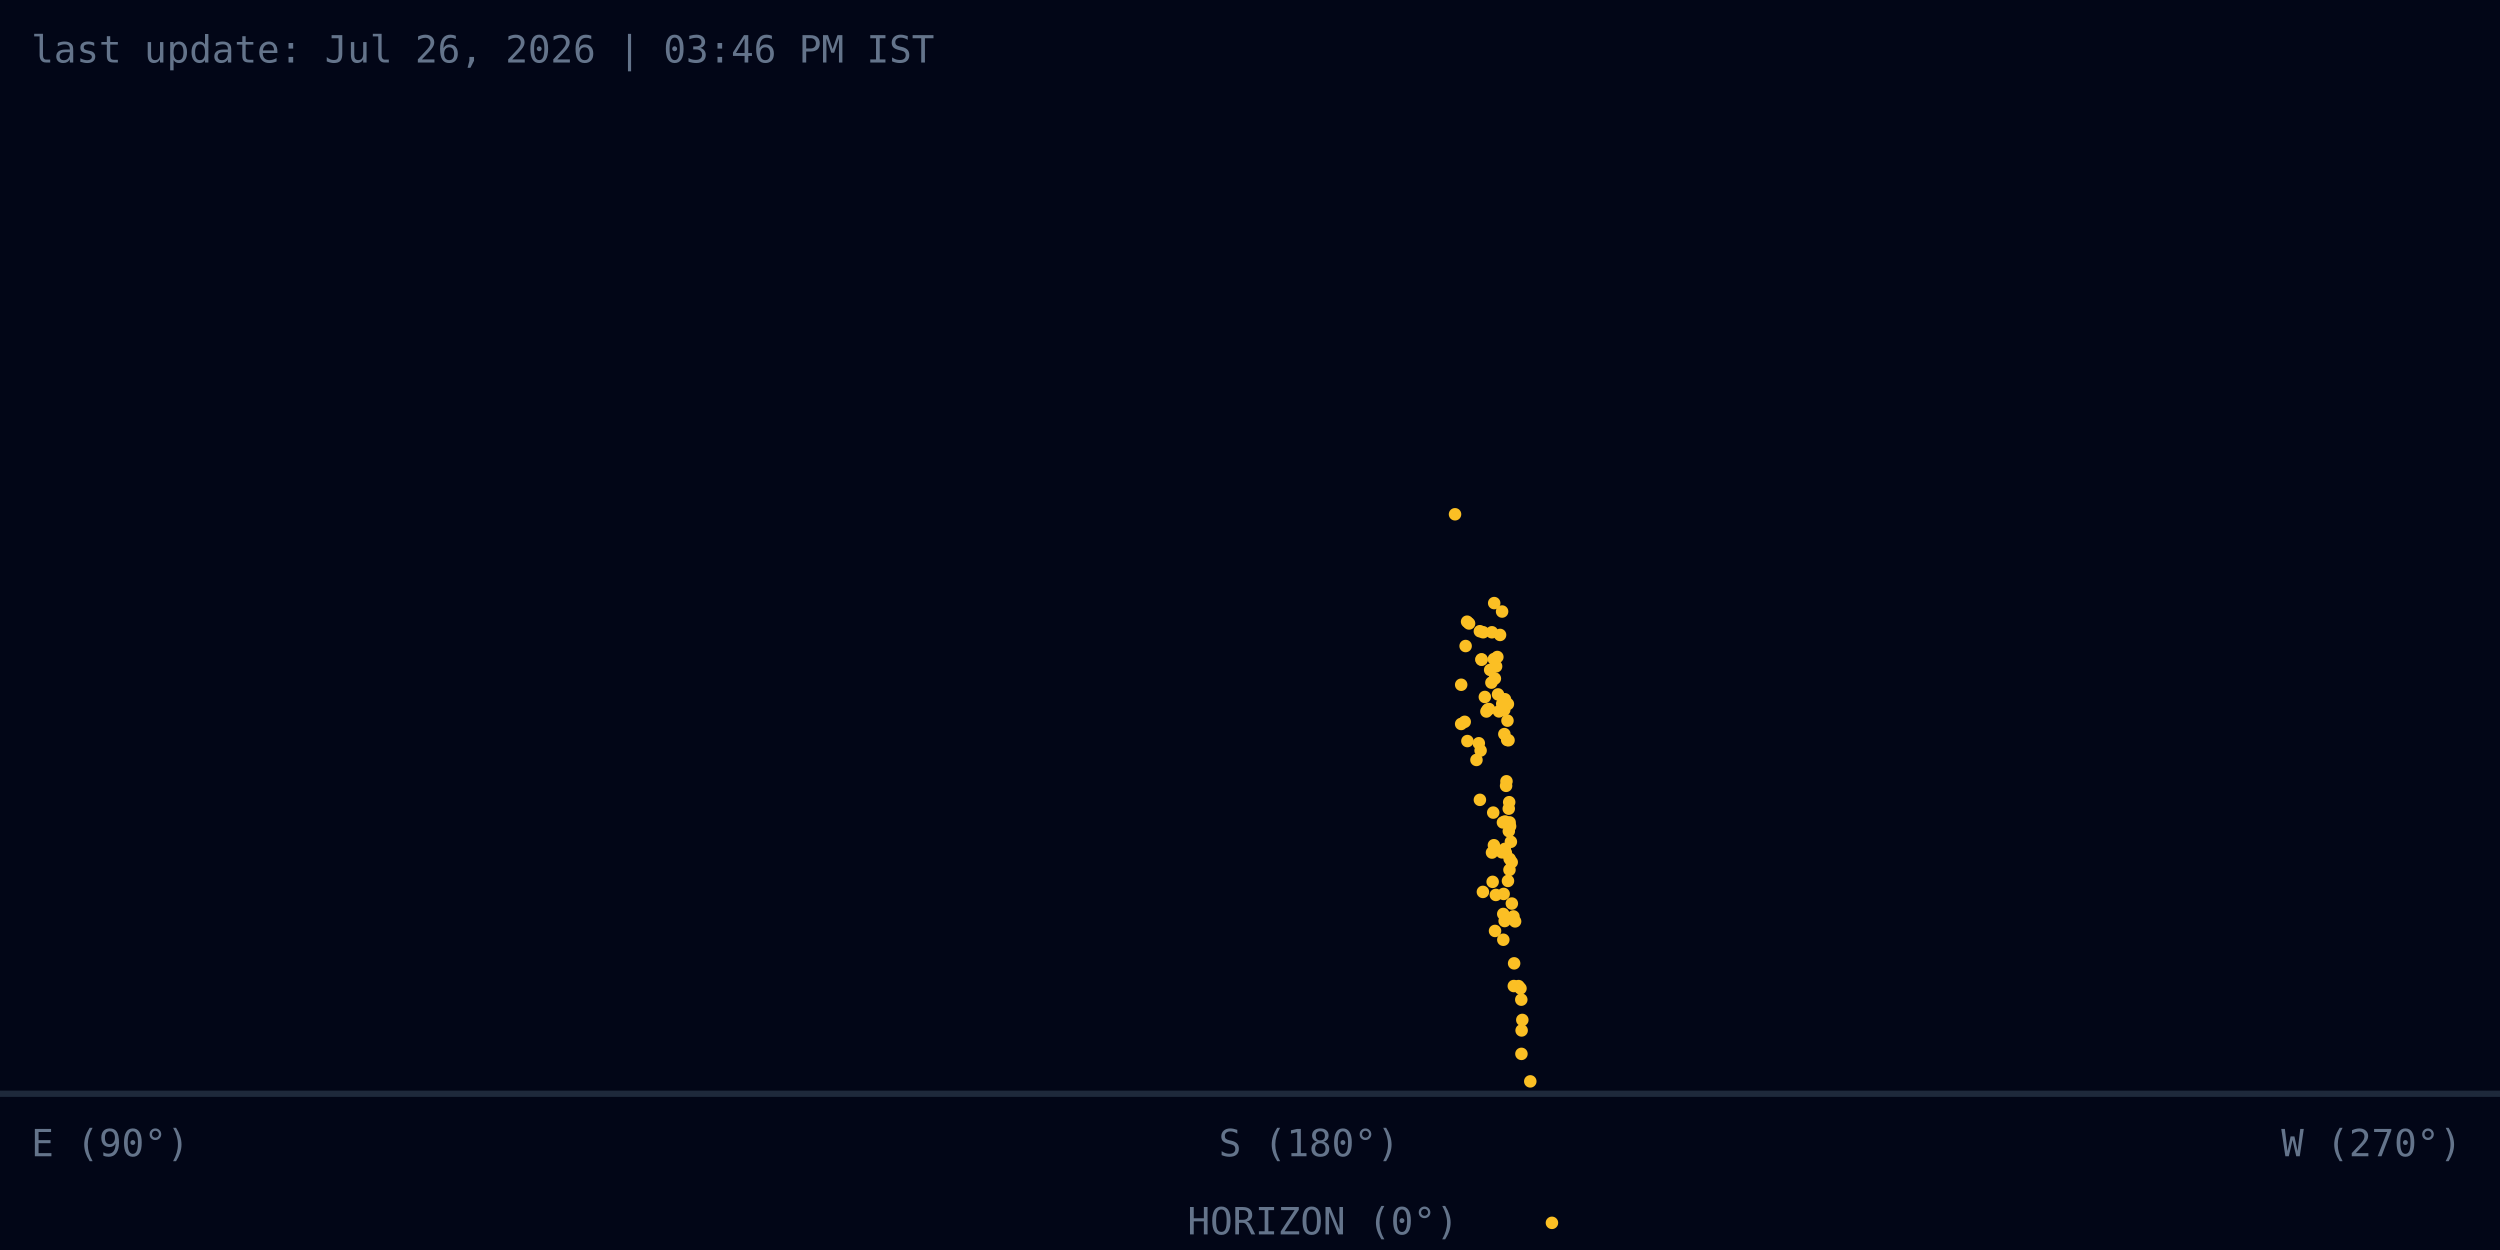
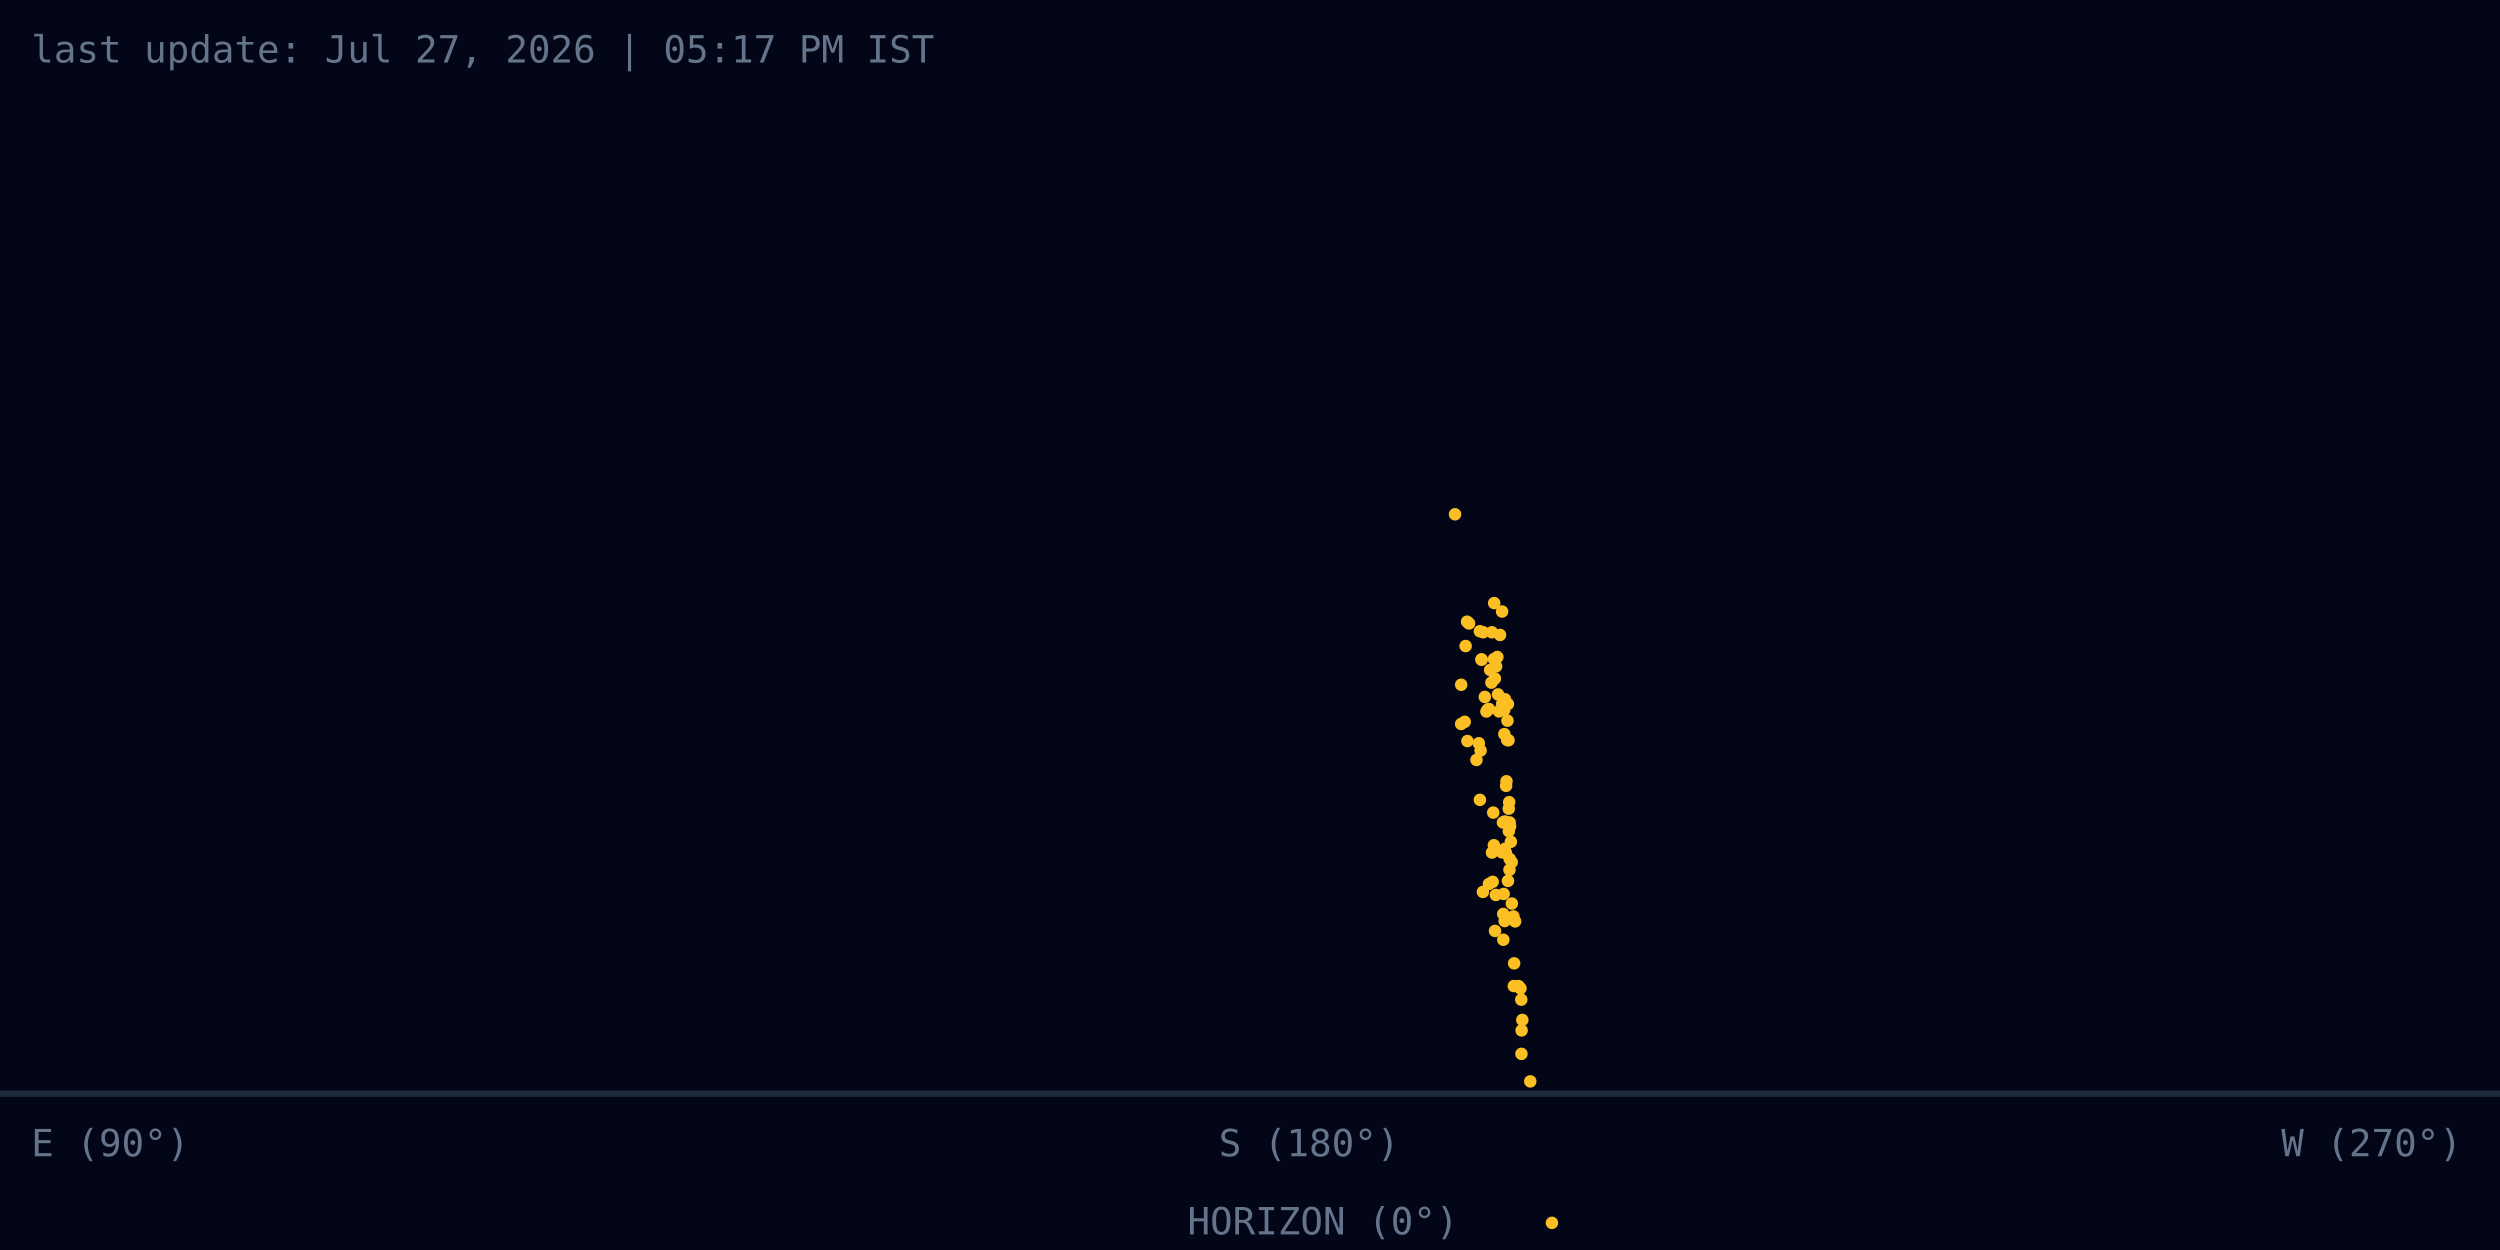
<svg xmlns="http://www.w3.org/2000/svg" width="800" height="400" viewBox="0 0 800 400">
  <rect width="800" height="400" fill="#020617" />
-   <text id="last-update" x="10" y="20" fill="#64748b" font-family="monospace">last update: Jul 26, 2026 | 03:46 PM IST</text>
+   <text id="last-update" x="10" y="20" fill="#64748b" font-family="monospace">last update: Jul 27, 2026 | 05:17 PM IST</text>
  <line x1="0" y1="350" x2="800" y2="350" stroke="#1e293b" stroke-width="2" />
  <text x="380" y="395" fill="#64748b" font-size="12" font-family="monospace">HORIZON (0°)</text>
  <text x="730" y="370" fill="#64748b" font-size="12" font-family="monospace">W (270°)</text>
  <text x="390" y="370" fill="#64748b" font-size="12" font-family="monospace">S (180°)</text>
  <text x="10" y="370" fill="#64748b" font-size="12" font-family="monospace">E (90°)</text>
  <g id="analemma-points">
    <circle cx=" 465.61" cy=" 164.57" r="2" fill="#fbbf24">
 </circle>
    <circle cx=" 467.57" cy=" 231.67" r="2" fill="#fbbf24">
 </circle>
    <circle cx=" 467.58" cy=" 219.12" r="2" fill="#fbbf24">
 </circle>
    <circle cx=" 468.71" cy=" 230.98" r="2" fill="#fbbf24">
 </circle>
    <circle cx=" 469.57" cy=" 237.14" r="2" fill="#fbbf24">
 </circle>
    <circle cx=" 469.00" cy=" 206.73" r="2" fill="#fbbf24">
 </circle>
    <circle cx=" 469.47" cy=" 198.94" r="2" fill="#fbbf24">
 </circle>
    <circle cx=" 470.10" cy=" 199.51" r="2" fill="#fbbf24">
 </circle>
    <circle cx=" 474.53" cy=" 285.41" r="2" fill="#fbbf24">
 </circle>
    <circle cx=" 472.47" cy=" 243.18" r="2" fill="#fbbf24">
 </circle>
    <circle cx=" 473.57" cy=" 255.95" r="2" fill="#fbbf24">
 </circle>
    <circle cx=" 473.22" cy=" 237.84" r="2" fill="#fbbf24">
 </circle>
    <circle cx=" 473.79" cy=" 240.17" r="2" fill="#fbbf24">
 </circle>
    <circle cx=" 473.56" cy=" 201.99" r="2" fill="#fbbf24">
 </circle>
    <circle cx=" 474.09" cy=" 210.99" r="2" fill="#fbbf24">
 </circle>
    <circle cx=" 478.41" cy=" 297.90" r="2" fill="#fbbf24">
 </circle>
    <circle cx=" 477.65" cy=" 282.19" r="2" fill="#fbbf24">
 </circle>
    <circle cx=" 477.44" cy=" 272.82" r="2" fill="#fbbf24">
 </circle>
    <circle cx=" 478.67" cy=" 286.38" r="2" fill="#fbbf24">
 </circle>
    <circle cx=" 478.05" cy=" 270.47" r="2" fill="#fbbf24">
 </circle>
    <circle cx=" 476.85" cy=" 214.37" r="2" fill="#fbbf24">
 </circle>
    <circle cx=" 477.25" cy=" 218.44" r="2" fill="#fbbf24">
 </circle>
    <circle cx=" 481.06" cy=" 300.72" r="2" fill="#fbbf24">
 </circle>
    <circle cx=" 481.04" cy=" 292.47" r="2" fill="#fbbf24">
 </circle>
    <circle cx=" 481.49" cy=" 294.73" r="2" fill="#fbbf24">
 </circle>
    <circle cx=" 481.17" cy=" 286.06" r="2" fill="#fbbf24">
 </circle>
    <circle cx=" 479.37" cy=" 222.21" r="2" fill="#fbbf24">
 </circle>
    <circle cx=" 479.67" cy=" 227.65" r="2" fill="#fbbf24">
 </circle>
    <circle cx=" 498.29" cy=" 411.31" r="2" fill="#fbbf24">
 </circle>
    <circle cx=" 498.34" cy=" 411.53" r="2" fill="#fbbf24">
 </circle>
    <circle cx=" 484.42" cy=" 315.53" r="2" fill="#fbbf24">
 </circle>
    <circle cx=" 486.86" cy=" 337.24" r="2" fill="#fbbf24">
 </circle>
    <circle cx=" 481.87" cy=" 272.88" r="2" fill="#fbbf24">
 </circle>
    <circle cx=" 482.55" cy=" 281.90" r="2" fill="#fbbf24">
 </circle>
    <circle cx=" 481.19" cy=" 226.61" r="2" fill="#fbbf24">
 </circle>
    <circle cx=" 481.39" cy=" 234.91" r="2" fill="#fbbf24">
 </circle>
    <circle cx=" 486.92" cy=" 329.74" r="2" fill="#fbbf24">
 </circle>
    <circle cx=" 483.03" cy=" 278.36" r="2" fill="#fbbf24">
 </circle>
    <circle cx=" 483.79" cy=" 289.14" r="2" fill="#fbbf24">
 </circle>
    <circle cx=" 485.93" cy=" 315.55" r="2" fill="#fbbf24">
 </circle>
    <circle cx=" 484.30" cy=" 293.26" r="2" fill="#fbbf24">
 </circle>
    <circle cx=" 482.30" cy=" 236.80" r="2" fill="#fbbf24">
 </circle>
    <circle cx=" 482.80" cy=" 258.78" r="2" fill="#fbbf24">
 </circle>
    <circle cx=" 501.22" cy=" 413.90" r="2" fill="#fbbf24">
 </circle>
    <circle cx=" 489.69" cy=" 346.04" r="2" fill="#fbbf24">
 </circle>
    <circle cx=" 486.81" cy=" 319.89" r="2" fill="#fbbf24">
 </circle>
    <circle cx=" 484.83" cy=" 294.84" r="2" fill="#fbbf24">
 </circle>
    <circle cx=" 486.55" cy=" 316.29" r="2" fill="#fbbf24">
 </circle>
    <circle cx=" 482.73" cy=" 236.88" r="2" fill="#fbbf24">
 </circle>
    <circle cx=" 483.48" cy=" 269.37" r="2" fill="#fbbf24">
 </circle>
    <circle cx=" 496.62" cy=" 391.31" r="2" fill="#fbbf24">
 </circle>
    <circle cx=" 483.75" cy=" 275.90" r="2" fill="#fbbf24">
 </circle>
    <circle cx=" 483.23" cy=" 264.40" r="2" fill="#fbbf24">
 </circle>
    <circle cx=" 482.94" cy=" 256.70" r="2" fill="#fbbf24">
 </circle>
    <circle cx=" 483.08" cy=" 263.17" r="2" fill="#fbbf24">
 </circle>
    <circle cx=" 482.53" cy=" 225.29" r="2" fill="#fbbf24">
 </circle>
    <circle cx=" 482.39" cy=" 230.61" r="2" fill="#fbbf24">
 </circle>
    <circle cx=" 487.14" cy=" 326.38" r="2" fill="#fbbf24">
 </circle>
    <circle cx=" 482.82" cy=" 265.96" r="2" fill="#fbbf24">
 </circle>
    <circle cx=" 483.09" cy=" 274.84" r="2" fill="#fbbf24">
 </circle>
    <circle cx=" 482.07" cy=" 250.01" r="2" fill="#fbbf24">
 </circle>
    <circle cx=" 481.95" cy=" 251.47" r="2" fill="#fbbf24">
 </circle>
    <circle cx=" 481.58" cy=" 223.76" r="2" fill="#fbbf24">
 </circle>
    <circle cx=" 481.36" cy=" 227.15" r="2" fill="#fbbf24">
 </circle>
    <circle cx=" 484.52" cy=" 308.27" r="2" fill="#fbbf24">
 </circle>
    <circle cx=" 481.59" cy=" 262.88" r="2" fill="#fbbf24">
 </circle>
    <circle cx=" 480.71" cy=" 225.23" r="2" fill="#fbbf24">
 </circle>
    <circle cx=" 481.54" cy=" 271.65" r="2" fill="#fbbf24">
 </circle>
    <circle cx=" 480.94" cy=" 263.18" r="2" fill="#fbbf24">
 </circle>
    <circle cx=" 480.67" cy=" 195.69" r="2" fill="#fbbf24">
 </circle>
    <circle cx=" 480.02" cy=" 203.18" r="2" fill="#fbbf24">
 </circle>
    <circle cx=" 480.62" cy=" 272.75" r="2" fill="#fbbf24">
 </circle>
    <circle cx=" 479.15" cy=" 210.24" r="2" fill="#fbbf24">
 </circle>
    <circle cx=" 478.75" cy=" 213.23" r="2" fill="#fbbf24">
 </circle>
    <circle cx=" 478.36" cy=" 217.14" r="2" fill="#fbbf24">
 </circle>
    <circle cx=" 478.05" cy=" 210.91" r="2" fill="#fbbf24">
 </circle>
    <circle cx=" 478.14" cy=" 192.99" r="2" fill="#fbbf24">
 </circle>
    <circle cx=" 477.41" cy=" 202.33" r="2" fill="#fbbf24">
 </circle>
    <circle cx=" 477.83" cy=" 260.03" r="2" fill="#fbbf24">
 </circle>
    <circle cx=" 476.48" cy=" 226.89" r="2" fill="#fbbf24">
 </circle>
    <circle cx=" 476.07" cy=" 227.06" r="2" fill="#fbbf24">
 </circle>
    <circle cx=" 475.66" cy=" 227.68" r="2" fill="#fbbf24">
 </circle>
    <circle cx=" 475.15" cy=" 223.03" r="2" fill="#fbbf24">
 </circle>
    <circle cx=" 474.61" cy=" 202.32" r="2" fill="#fbbf24">
 </circle>
    <circle cx=" 474.09" cy=" 211.11" r="2" fill="#fbbf24">
 </circle>
+     <circle cx=" 476.46" cy=" 282.87" r="2" fill="#fbbf24">
+  </circle>
  </g>
</svg>
